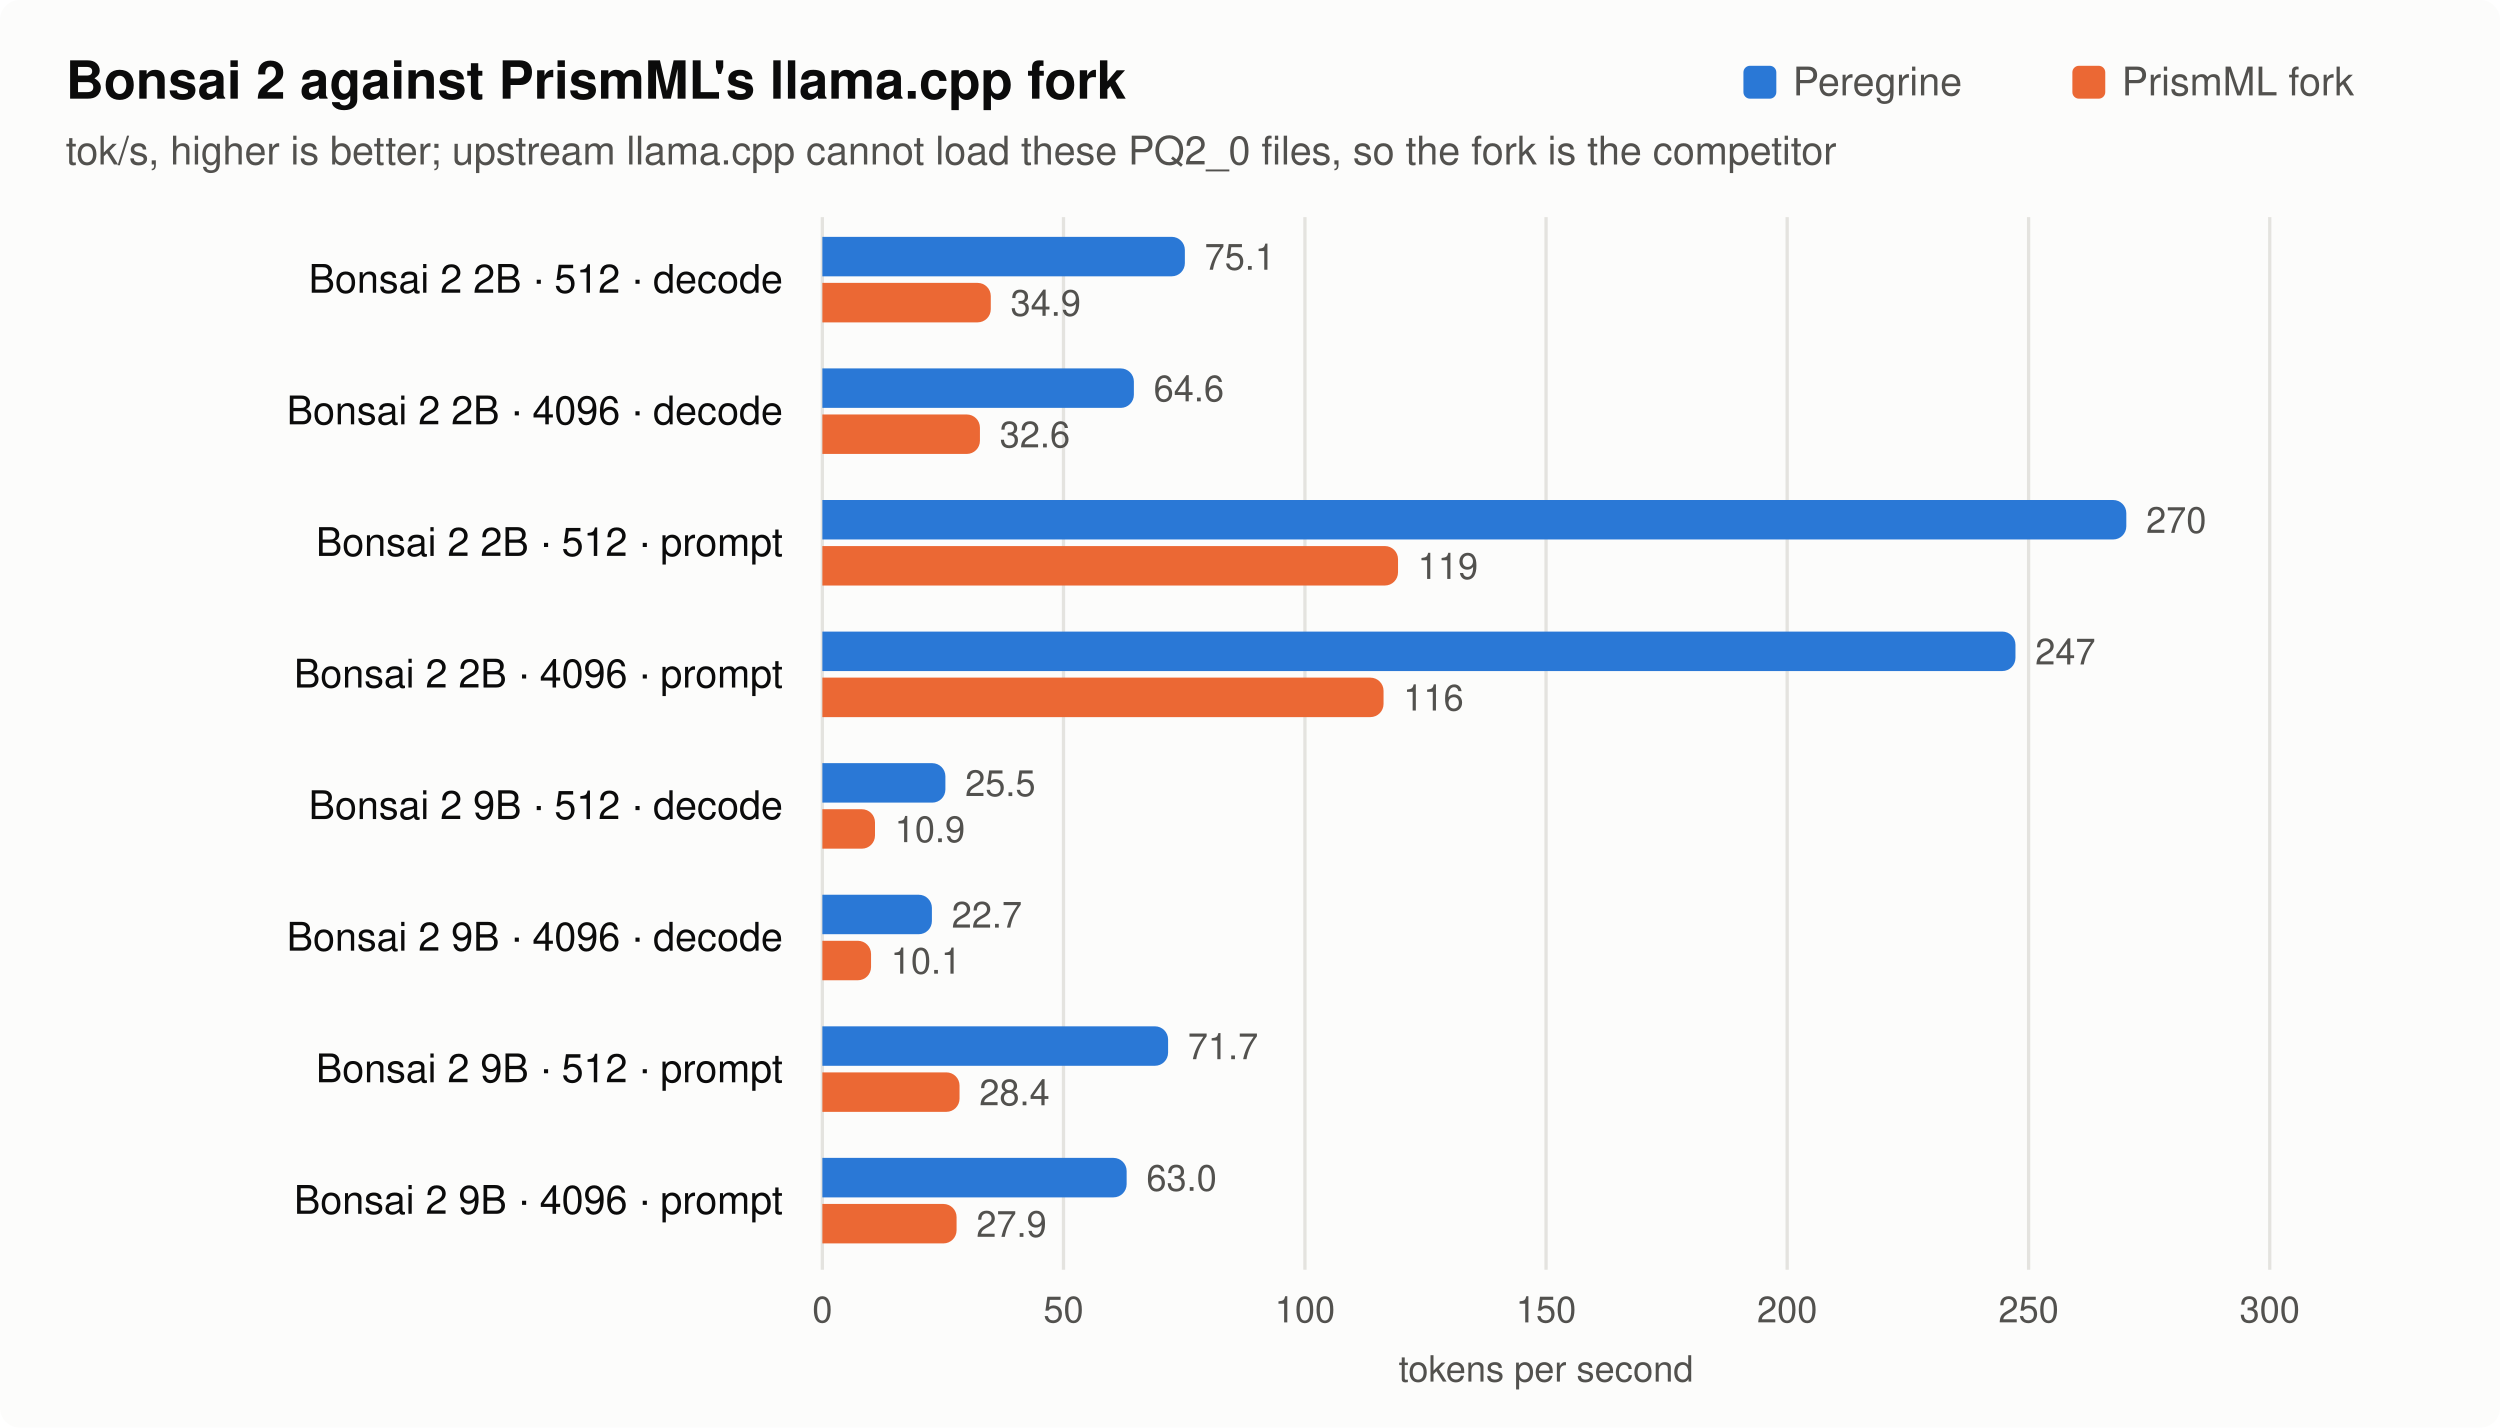
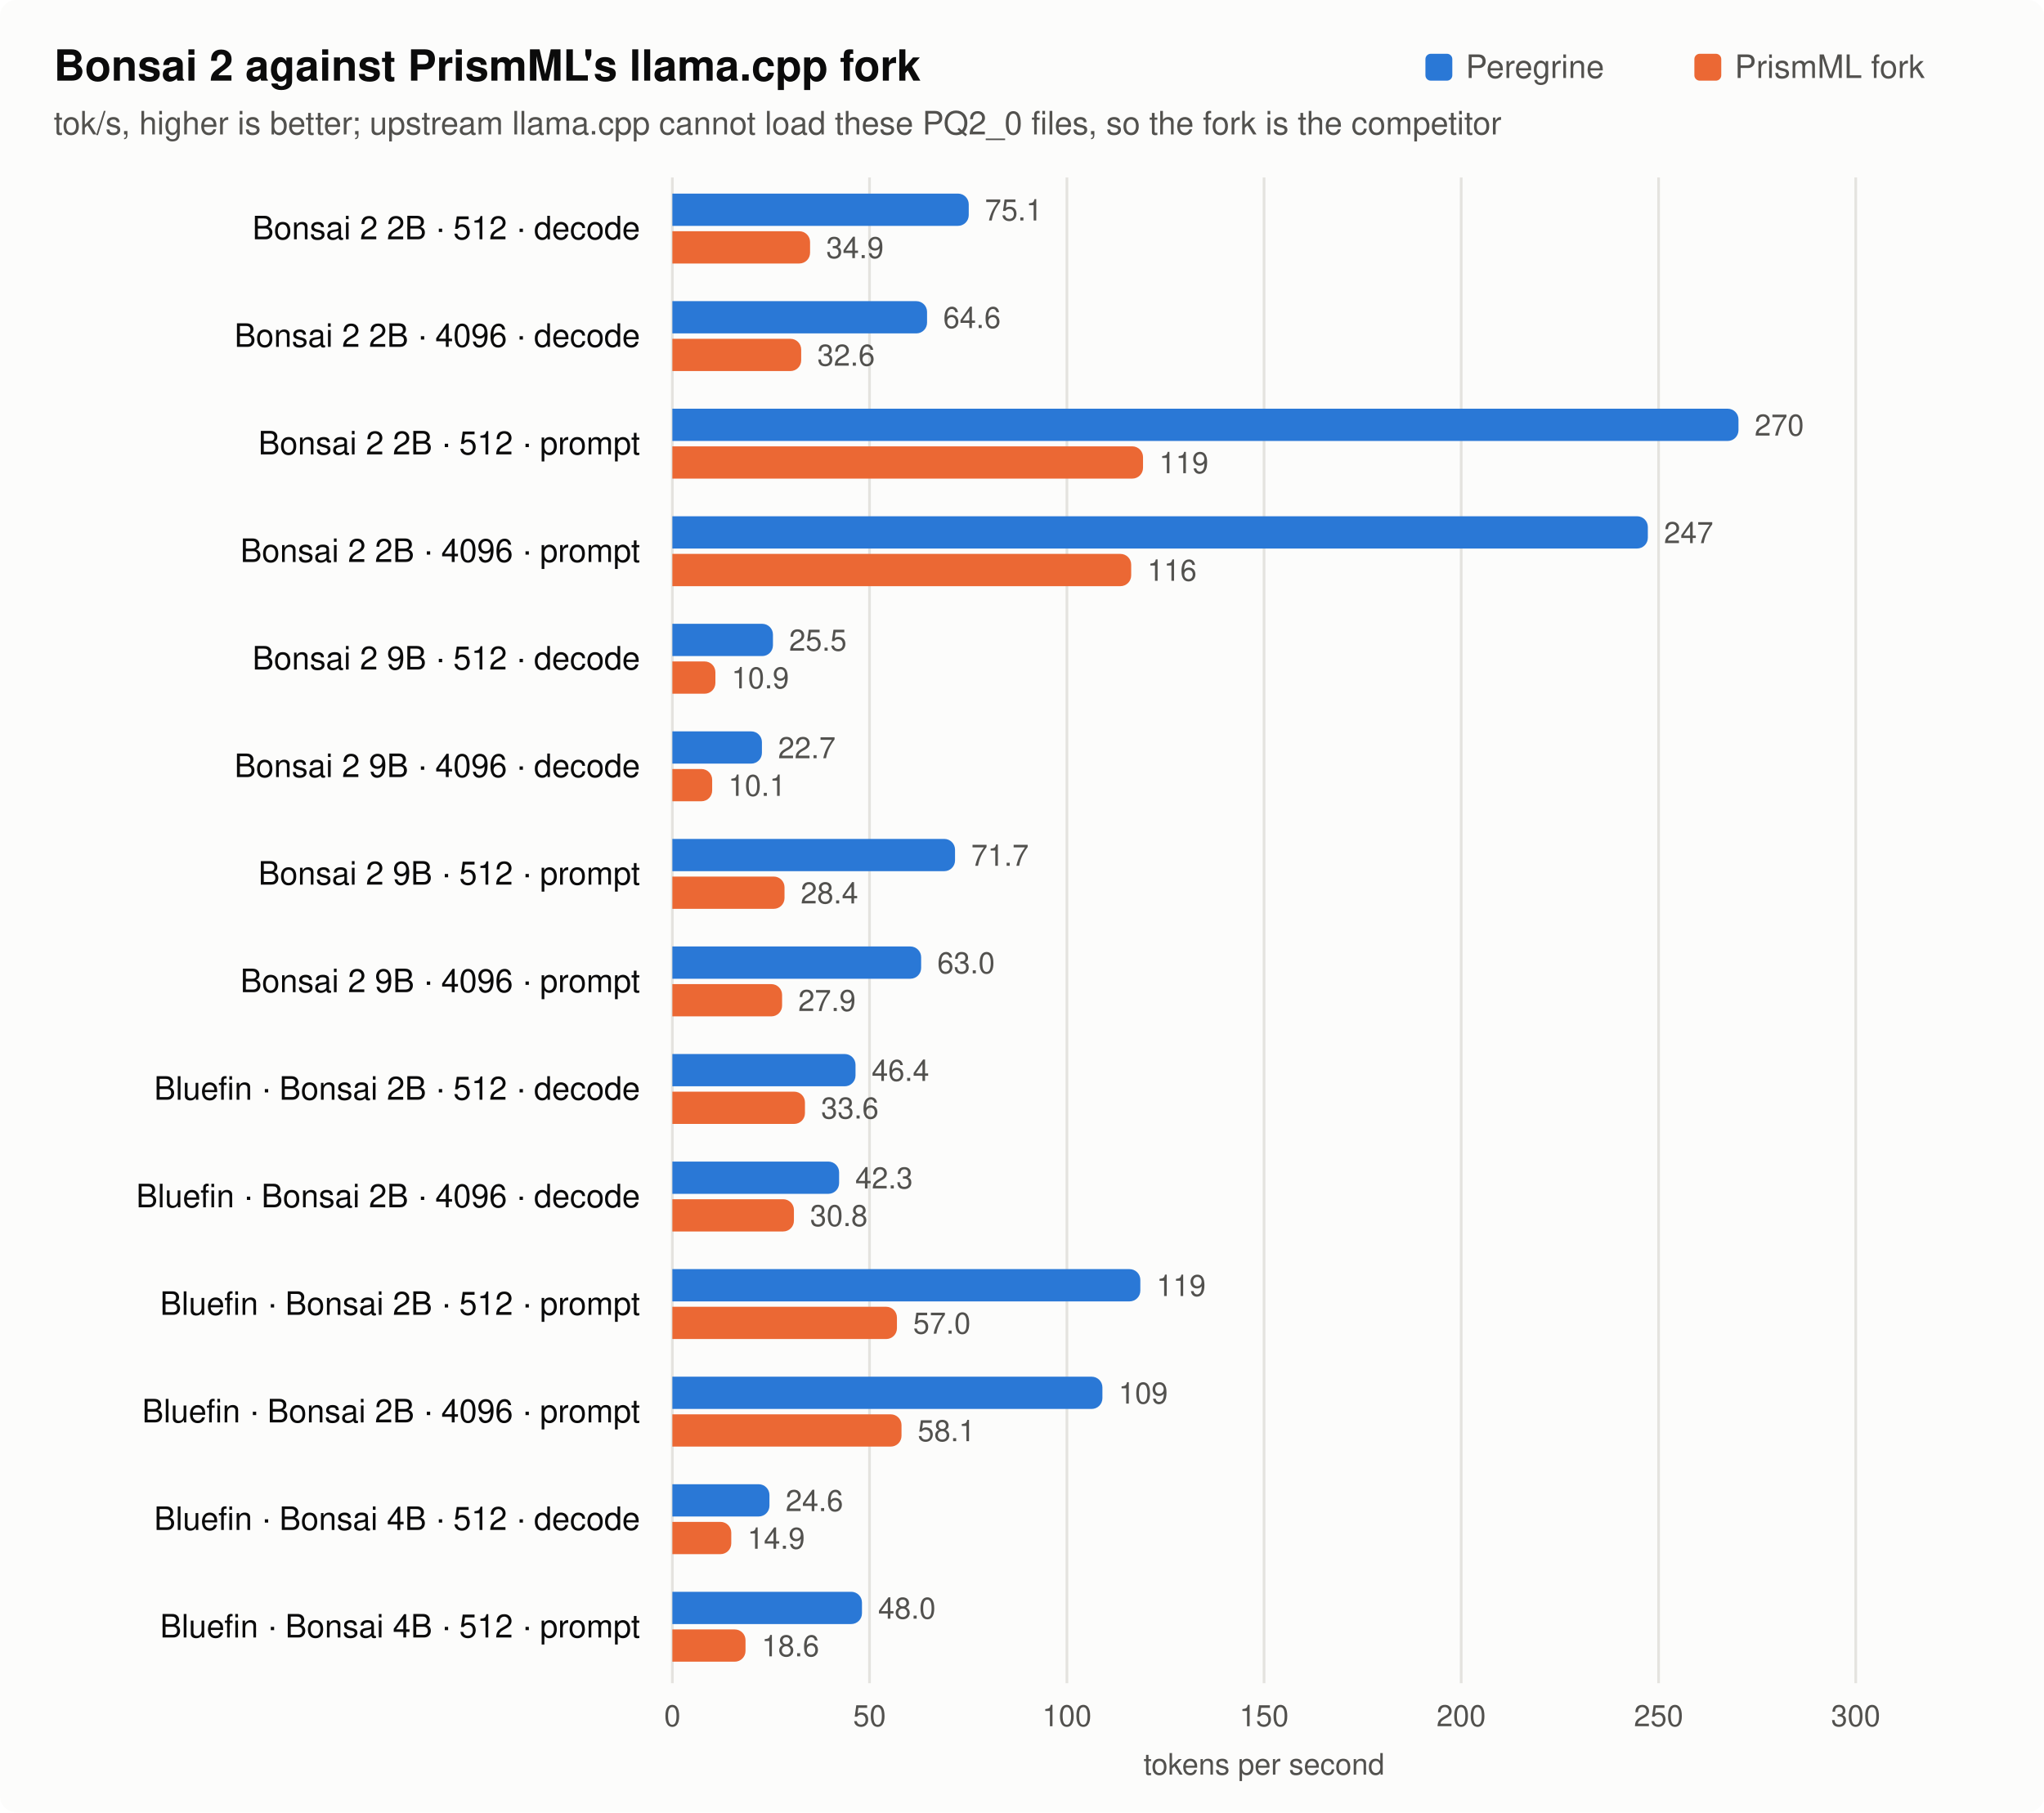
- <svg xmlns="http://www.w3.org/2000/svg" width="760" height="434" viewBox="0 0 760 434" role="img" aria-label="Bonsai 2 against PrismML's llama.cpp fork">
+ <svg xmlns="http://www.w3.org/2000/svg" width="760" height="674" viewBox="0 0 760 674" role="img" aria-label="Bonsai 2 against PrismML's llama.cpp fork">
  <style>
  .surface { fill: #fcfcfb; }
  .t1 { fill: #0b0b0b; } .t2 { fill: #52514e; }
  .grid { stroke: #e4e3df; } .ref { stroke: #52514e; }
  .s1 { fill: #2a78d6; } .s2 { fill: #eb6834; }
  .gap { stroke: #fcfcfb; }
  text { font-family: -apple-system, BlinkMacSystemFont, "Segoe UI", Helvetica, Arial, sans-serif; }
  @media (prefers-color-scheme: dark) {
    .surface { fill: #1a1a19; }
    .t1 { fill: #f0efec; } .t2 { fill: #c3c2b7; }
    .grid { stroke: #383835; } .ref { stroke: #c3c2b7; }
    .s1 { fill: #3987e5; } .s2 { fill: #d95926; }
    .gap { stroke: #1a1a19; }
  }
</style>
-   <rect class="surface" width="760" height="434" rx="6" />
+   <rect class="surface" width="760" height="674" rx="6" />
  <text class="t1" x="20" y="30" font-size="16" font-weight="600">Bonsai 2 against PrismML's llama.cpp fork</text>
  <text class="t2" x="20" y="50" font-size="12">tok/s, higher is better; upstream llama.cpp cannot load these PQ2_0 files, so the fork is the competitor</text>
  <rect class="s1" x="530" y="20" width="10" height="10" rx="2" />
  <text class="t2" x="545" y="29" font-size="12">Peregrine</text>
  <rect class="s2" x="630" y="20" width="10" height="10" rx="2" />
  <text class="t2" x="645" y="29" font-size="12">PrismML fork</text>
-   <line class="grid" x1="250.0" y1="66" x2="250.0" y2="386" stroke-width="1" />
-   <text class="t2" x="250.0" y="402" font-size="11" text-anchor="middle">0</text>
-   <line class="grid" x1="323.3" y1="66" x2="323.3" y2="386" stroke-width="1" />
-   <text class="t2" x="323.3" y="402" font-size="11" text-anchor="middle">50</text>
-   <line class="grid" x1="396.7" y1="66" x2="396.7" y2="386" stroke-width="1" />
-   <text class="t2" x="396.7" y="402" font-size="11" text-anchor="middle">100</text>
-   <line class="grid" x1="470.0" y1="66" x2="470.0" y2="386" stroke-width="1" />
-   <text class="t2" x="470.0" y="402" font-size="11" text-anchor="middle">150</text>
-   <line class="grid" x1="543.3" y1="66" x2="543.3" y2="386" stroke-width="1" />
-   <text class="t2" x="543.3" y="402" font-size="11" text-anchor="middle">200</text>
-   <line class="grid" x1="616.7" y1="66" x2="616.7" y2="386" stroke-width="1" />
-   <text class="t2" x="616.7" y="402" font-size="11" text-anchor="middle">250</text>
-   <line class="grid" x1="690.0" y1="66" x2="690.0" y2="386" stroke-width="1" />
-   <text class="t2" x="690.0" y="402" font-size="11" text-anchor="middle">300</text>
+   <line class="grid" x1="250.0" y1="66" x2="250.0" y2="626" stroke-width="1" />
+   <text class="t2" x="250.0" y="642" font-size="11" text-anchor="middle">0</text>
+   <line class="grid" x1="323.3" y1="66" x2="323.3" y2="626" stroke-width="1" />
+   <text class="t2" x="323.3" y="642" font-size="11" text-anchor="middle">50</text>
+   <line class="grid" x1="396.7" y1="66" x2="396.7" y2="626" stroke-width="1" />
+   <text class="t2" x="396.7" y="642" font-size="11" text-anchor="middle">100</text>
+   <line class="grid" x1="470.0" y1="66" x2="470.0" y2="626" stroke-width="1" />
+   <text class="t2" x="470.0" y="642" font-size="11" text-anchor="middle">150</text>
+   <line class="grid" x1="543.3" y1="66" x2="543.3" y2="626" stroke-width="1" />
+   <text class="t2" x="543.3" y="642" font-size="11" text-anchor="middle">200</text>
+   <line class="grid" x1="616.7" y1="66" x2="616.7" y2="626" stroke-width="1" />
+   <text class="t2" x="616.7" y="642" font-size="11" text-anchor="middle">250</text>
+   <line class="grid" x1="690.0" y1="66" x2="690.0" y2="626" stroke-width="1" />
+   <text class="t2" x="690.0" y="642" font-size="11" text-anchor="middle">300</text>
  <text class="t1" x="238" y="89.0" font-size="12" text-anchor="end">Bonsai 2 2B · 512 · decode</text>
  <path class="s1" d="M250.0,72.0 H356.2 A4.0,4.0 0 0 1 360.2,76.0 V80.0 A4.0,4.0 0 0 1 356.2,84.0 H250.0 Z" />
  <text class="t2" x="366.2" y="82" font-size="11">75.1</text>
  <path class="s2" d="M250.0,86.0 H297.2 A4.0,4.0 0 0 1 301.2,90.0 V94.0 A4.0,4.0 0 0 1 297.2,98.0 H250.0 Z" />
  <text class="t2" x="307.2" y="96" font-size="11">34.9</text>
  <text class="t1" x="238" y="129.0" font-size="12" text-anchor="end">Bonsai 2 2B · 4096 · decode</text>
  <path class="s1" d="M250.0,112.0 H340.7 A4.0,4.0 0 0 1 344.7,116.0 V120.0 A4.0,4.0 0 0 1 340.7,124.0 H250.0 Z" />
  <text class="t2" x="350.7" y="122" font-size="11">64.6</text>
  <path class="s2" d="M250.0,126.0 H293.9 A4.0,4.0 0 0 1 297.9,130.0 V134.0 A4.0,4.0 0 0 1 293.9,138.0 H250.0 Z" />
  <text class="t2" x="303.9" y="136" font-size="11">32.6</text>
  <text class="t1" x="238" y="169.0" font-size="12" text-anchor="end">Bonsai 2 2B · 512 · prompt</text>
  <path class="s1" d="M250.0,152.0 H642.4 A4.0,4.0 0 0 1 646.4,156.0 V160.0 A4.0,4.0 0 0 1 642.4,164.0 H250.0 Z" />
  <text class="t2" x="652.4" y="162" font-size="11">270</text>
  <path class="s2" d="M250.0,166.0 H421.0 A4.0,4.0 0 0 1 425.0,170.0 V174.0 A4.0,4.0 0 0 1 421.0,178.0 H250.0 Z" />
  <text class="t2" x="431.0" y="176" font-size="11">119</text>
  <text class="t1" x="238" y="209.0" font-size="12" text-anchor="end">Bonsai 2 2B · 4096 · prompt</text>
  <path class="s1" d="M250.0,192.0 H608.7 A4.0,4.0 0 0 1 612.7,196.0 V200.0 A4.0,4.0 0 0 1 608.7,204.0 H250.0 Z" />
  <text class="t2" x="618.7" y="202" font-size="11">247</text>
  <path class="s2" d="M250.0,206.0 H416.6 A4.0,4.0 0 0 1 420.6,210.0 V214.0 A4.0,4.0 0 0 1 416.6,218.0 H250.0 Z" />
  <text class="t2" x="426.6" y="216" font-size="11">116</text>
  <text class="t1" x="238" y="249.0" font-size="12" text-anchor="end">Bonsai 2 9B · 512 · decode</text>
  <path class="s1" d="M250.0,232.0 H283.4 A4.0,4.0 0 0 1 287.4,236.0 V240.0 A4.0,4.0 0 0 1 283.4,244.0 H250.0 Z" />
  <text class="t2" x="293.4" y="242" font-size="11">25.5</text>
  <path class="s2" d="M250.0,246.0 H262.0 A4.0,4.0 0 0 1 266.0,250.0 V254.0 A4.0,4.0 0 0 1 262.0,258.0 H250.0 Z" />
  <text class="t2" x="272.0" y="256" font-size="11">10.9</text>
  <text class="t1" x="238" y="289.0" font-size="12" text-anchor="end">Bonsai 2 9B · 4096 · decode</text>
  <path class="s1" d="M250.0,272.0 H279.3 A4.0,4.0 0 0 1 283.3,276.0 V280.0 A4.0,4.0 0 0 1 279.3,284.0 H250.0 Z" />
  <text class="t2" x="289.3" y="282" font-size="11">22.7</text>
  <path class="s2" d="M250.0,286.0 H260.8 A4.0,4.0 0 0 1 264.8,290.0 V294.0 A4.0,4.0 0 0 1 260.8,298.0 H250.0 Z" />
  <text class="t2" x="270.8" y="296" font-size="11">10.1</text>
  <text class="t1" x="238" y="329.0" font-size="12" text-anchor="end">Bonsai 2 9B · 512 · prompt</text>
  <path class="s1" d="M250.0,312.0 H351.1 A4.0,4.0 0 0 1 355.1,316.0 V320.0 A4.0,4.0 0 0 1 351.1,324.0 H250.0 Z" />
  <text class="t2" x="361.1" y="322" font-size="11">71.7</text>
  <path class="s2" d="M250.0,326.0 H287.7 A4.0,4.0 0 0 1 291.7,330.0 V334.0 A4.0,4.0 0 0 1 287.7,338.0 H250.0 Z" />
  <text class="t2" x="297.7" y="336" font-size="11">28.4</text>
  <text class="t1" x="238" y="369.0" font-size="12" text-anchor="end">Bonsai 2 9B · 4096 · prompt</text>
  <path class="s1" d="M250.0,352.0 H338.5 A4.0,4.0 0 0 1 342.5,356.0 V360.0 A4.0,4.0 0 0 1 338.5,364.0 H250.0 Z" />
  <text class="t2" x="348.5" y="362" font-size="11">63.0</text>
  <path class="s2" d="M250.0,366.0 H286.8 A4.0,4.0 0 0 1 290.8,370.0 V374.0 A4.0,4.0 0 0 1 286.8,378.0 H250.0 Z" />
  <text class="t2" x="296.8" y="376" font-size="11">27.9</text>
-   <text class="t2" x="470.0" y="420" font-size="11" text-anchor="middle">tokens per second</text>
+   <text class="t1" x="238" y="409.0" font-size="12" text-anchor="end">Bluefin · Bonsai 2B · 512 · decode</text>
+   <path class="s1" d="M250.0,392.0 H314.1 A4.0,4.0 0 0 1 318.1,396.0 V400.0 A4.0,4.0 0 0 1 314.1,404.0 H250.0 Z" />
+   <text class="t2" x="324.1" y="402" font-size="11">46.4</text>
+   <path class="s2" d="M250.0,406.0 H295.3 A4.0,4.0 0 0 1 299.3,410.0 V414.0 A4.0,4.0 0 0 1 295.3,418.0 H250.0 Z" />
+   <text class="t2" x="305.3" y="416" font-size="11">33.6</text>
+   <text class="t1" x="238" y="449.0" font-size="12" text-anchor="end">Bluefin · Bonsai 2B · 4096 · decode</text>
+   <path class="s1" d="M250.0,432.0 H308.0 A4.0,4.0 0 0 1 312.0,436.0 V440.0 A4.0,4.0 0 0 1 308.0,444.0 H250.0 Z" />
+   <text class="t2" x="318.0" y="442" font-size="11">42.3</text>
+   <path class="s2" d="M250.0,446.0 H291.2 A4.0,4.0 0 0 1 295.2,450.0 V454.0 A4.0,4.0 0 0 1 291.2,458.0 H250.0 Z" />
+   <text class="t2" x="301.2" y="456" font-size="11">30.8</text>
+   <text class="t1" x="238" y="489.0" font-size="12" text-anchor="end">Bluefin · Bonsai 2B · 512 · prompt</text>
+   <path class="s1" d="M250.0,472.0 H420.0 A4.0,4.0 0 0 1 424.0,476.0 V480.0 A4.0,4.0 0 0 1 420.0,484.0 H250.0 Z" />
+   <text class="t2" x="430.0" y="482" font-size="11">119</text>
+   <path class="s2" d="M250.0,486.0 H329.5 A4.0,4.0 0 0 1 333.5,490.0 V494.0 A4.0,4.0 0 0 1 329.5,498.0 H250.0 Z" />
+   <text class="t2" x="339.5" y="496" font-size="11">57.0</text>
+   <text class="t1" x="238" y="529.0" font-size="12" text-anchor="end">Bluefin · Bonsai 2B · 4096 · prompt</text>
+   <path class="s1" d="M250.0,512.0 H405.9 A4.0,4.0 0 0 1 409.9,516.0 V520.0 A4.0,4.0 0 0 1 405.9,524.0 H250.0 Z" />
+   <text class="t2" x="415.9" y="522" font-size="11">109</text>
+   <path class="s2" d="M250.0,526.0 H331.2 A4.0,4.0 0 0 1 335.2,530.0 V534.0 A4.0,4.0 0 0 1 331.2,538.0 H250.0 Z" />
+   <text class="t2" x="341.2" y="536" font-size="11">58.1</text>
+   <text class="t1" x="238" y="569.0" font-size="12" text-anchor="end">Bluefin · Bonsai 4B · 512 · decode</text>
+   <path class="s1" d="M250.0,552.0 H282.1 A4.0,4.0 0 0 1 286.1,556.0 V560.0 A4.0,4.0 0 0 1 282.1,564.0 H250.0 Z" />
+   <text class="t2" x="292.1" y="562" font-size="11">24.6</text>
+   <path class="s2" d="M250.0,566.0 H267.9 A4.0,4.0 0 0 1 271.9,570.0 V574.0 A4.0,4.0 0 0 1 267.9,578.0 H250.0 Z" />
+   <text class="t2" x="277.9" y="576" font-size="11">14.9</text>
+   <text class="t1" x="238" y="609.0" font-size="12" text-anchor="end">Bluefin · Bonsai 4B · 512 · prompt</text>
+   <path class="s1" d="M250.0,592.0 H316.5 A4.0,4.0 0 0 1 320.5,596.0 V600.0 A4.0,4.0 0 0 1 316.5,604.0 H250.0 Z" />
+   <text class="t2" x="326.5" y="602" font-size="11">48.0</text>
+   <path class="s2" d="M250.0,606.0 H273.2 A4.0,4.0 0 0 1 277.2,610.0 V614.0 A4.0,4.0 0 0 1 273.2,618.0 H250.0 Z" />
+   <text class="t2" x="283.2" y="616" font-size="11">18.6</text>
+   <text class="t2" x="470.0" y="660" font-size="11" text-anchor="middle">tokens per second</text>
</svg>
